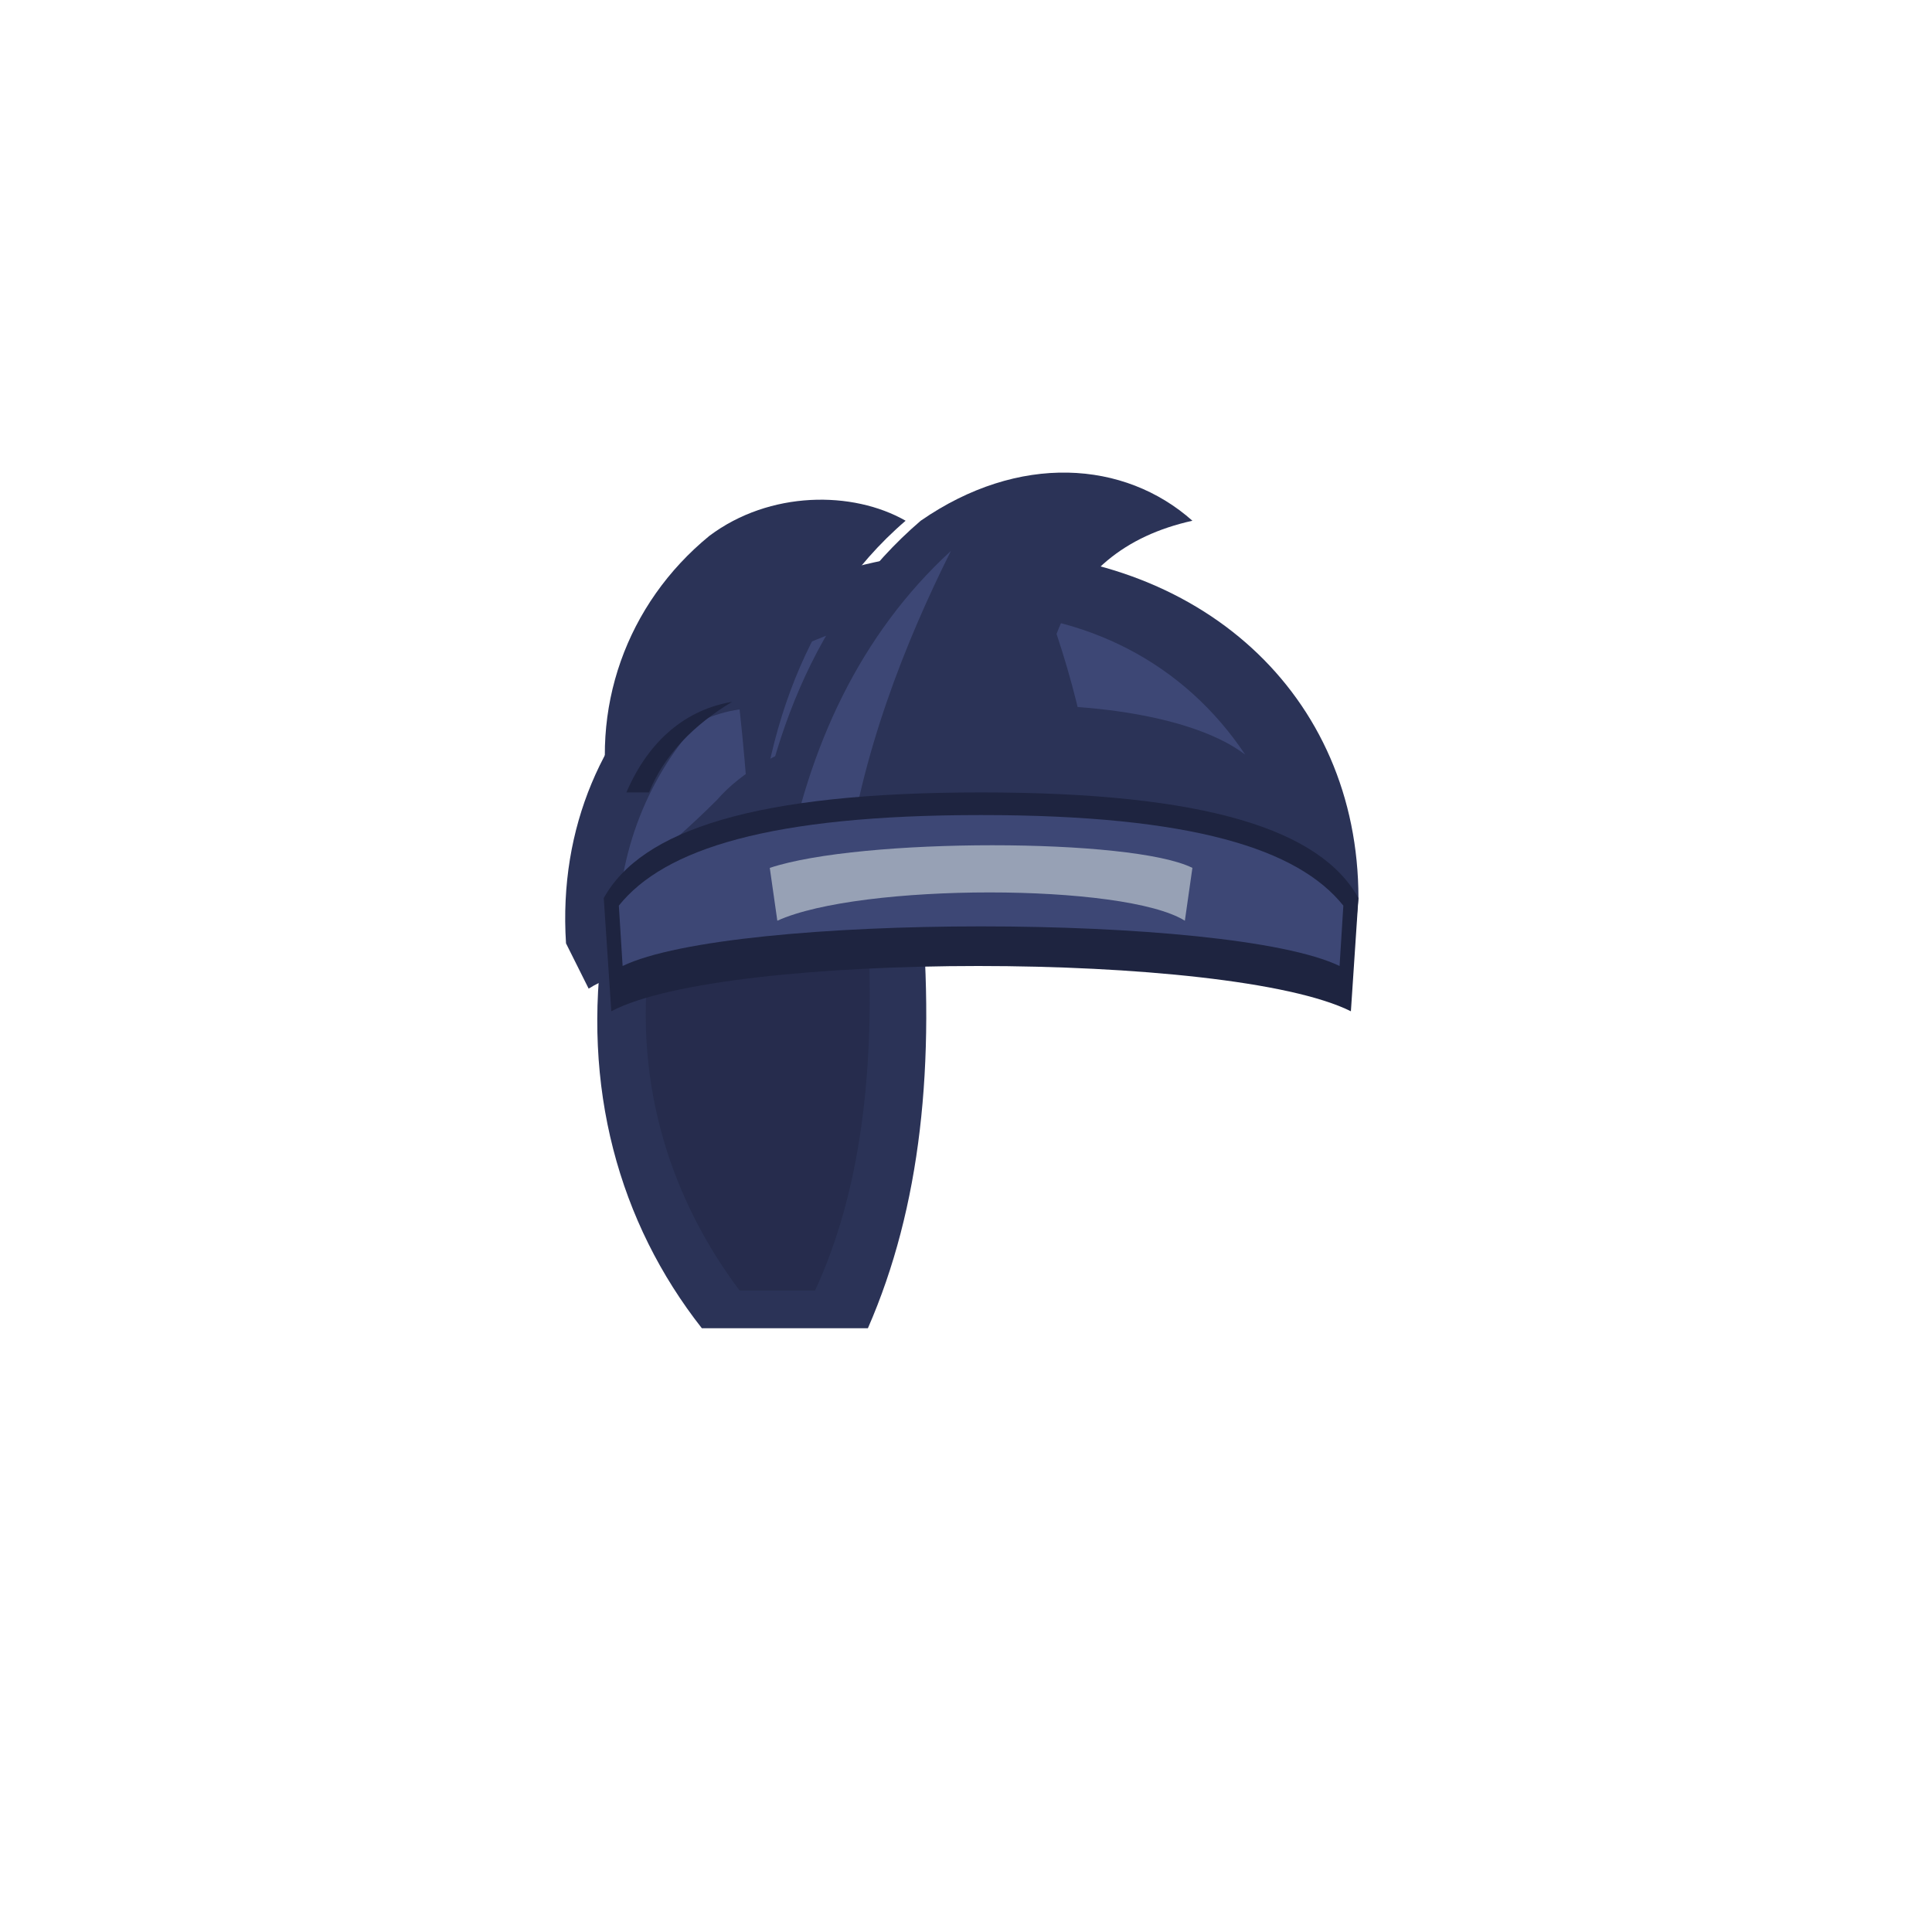
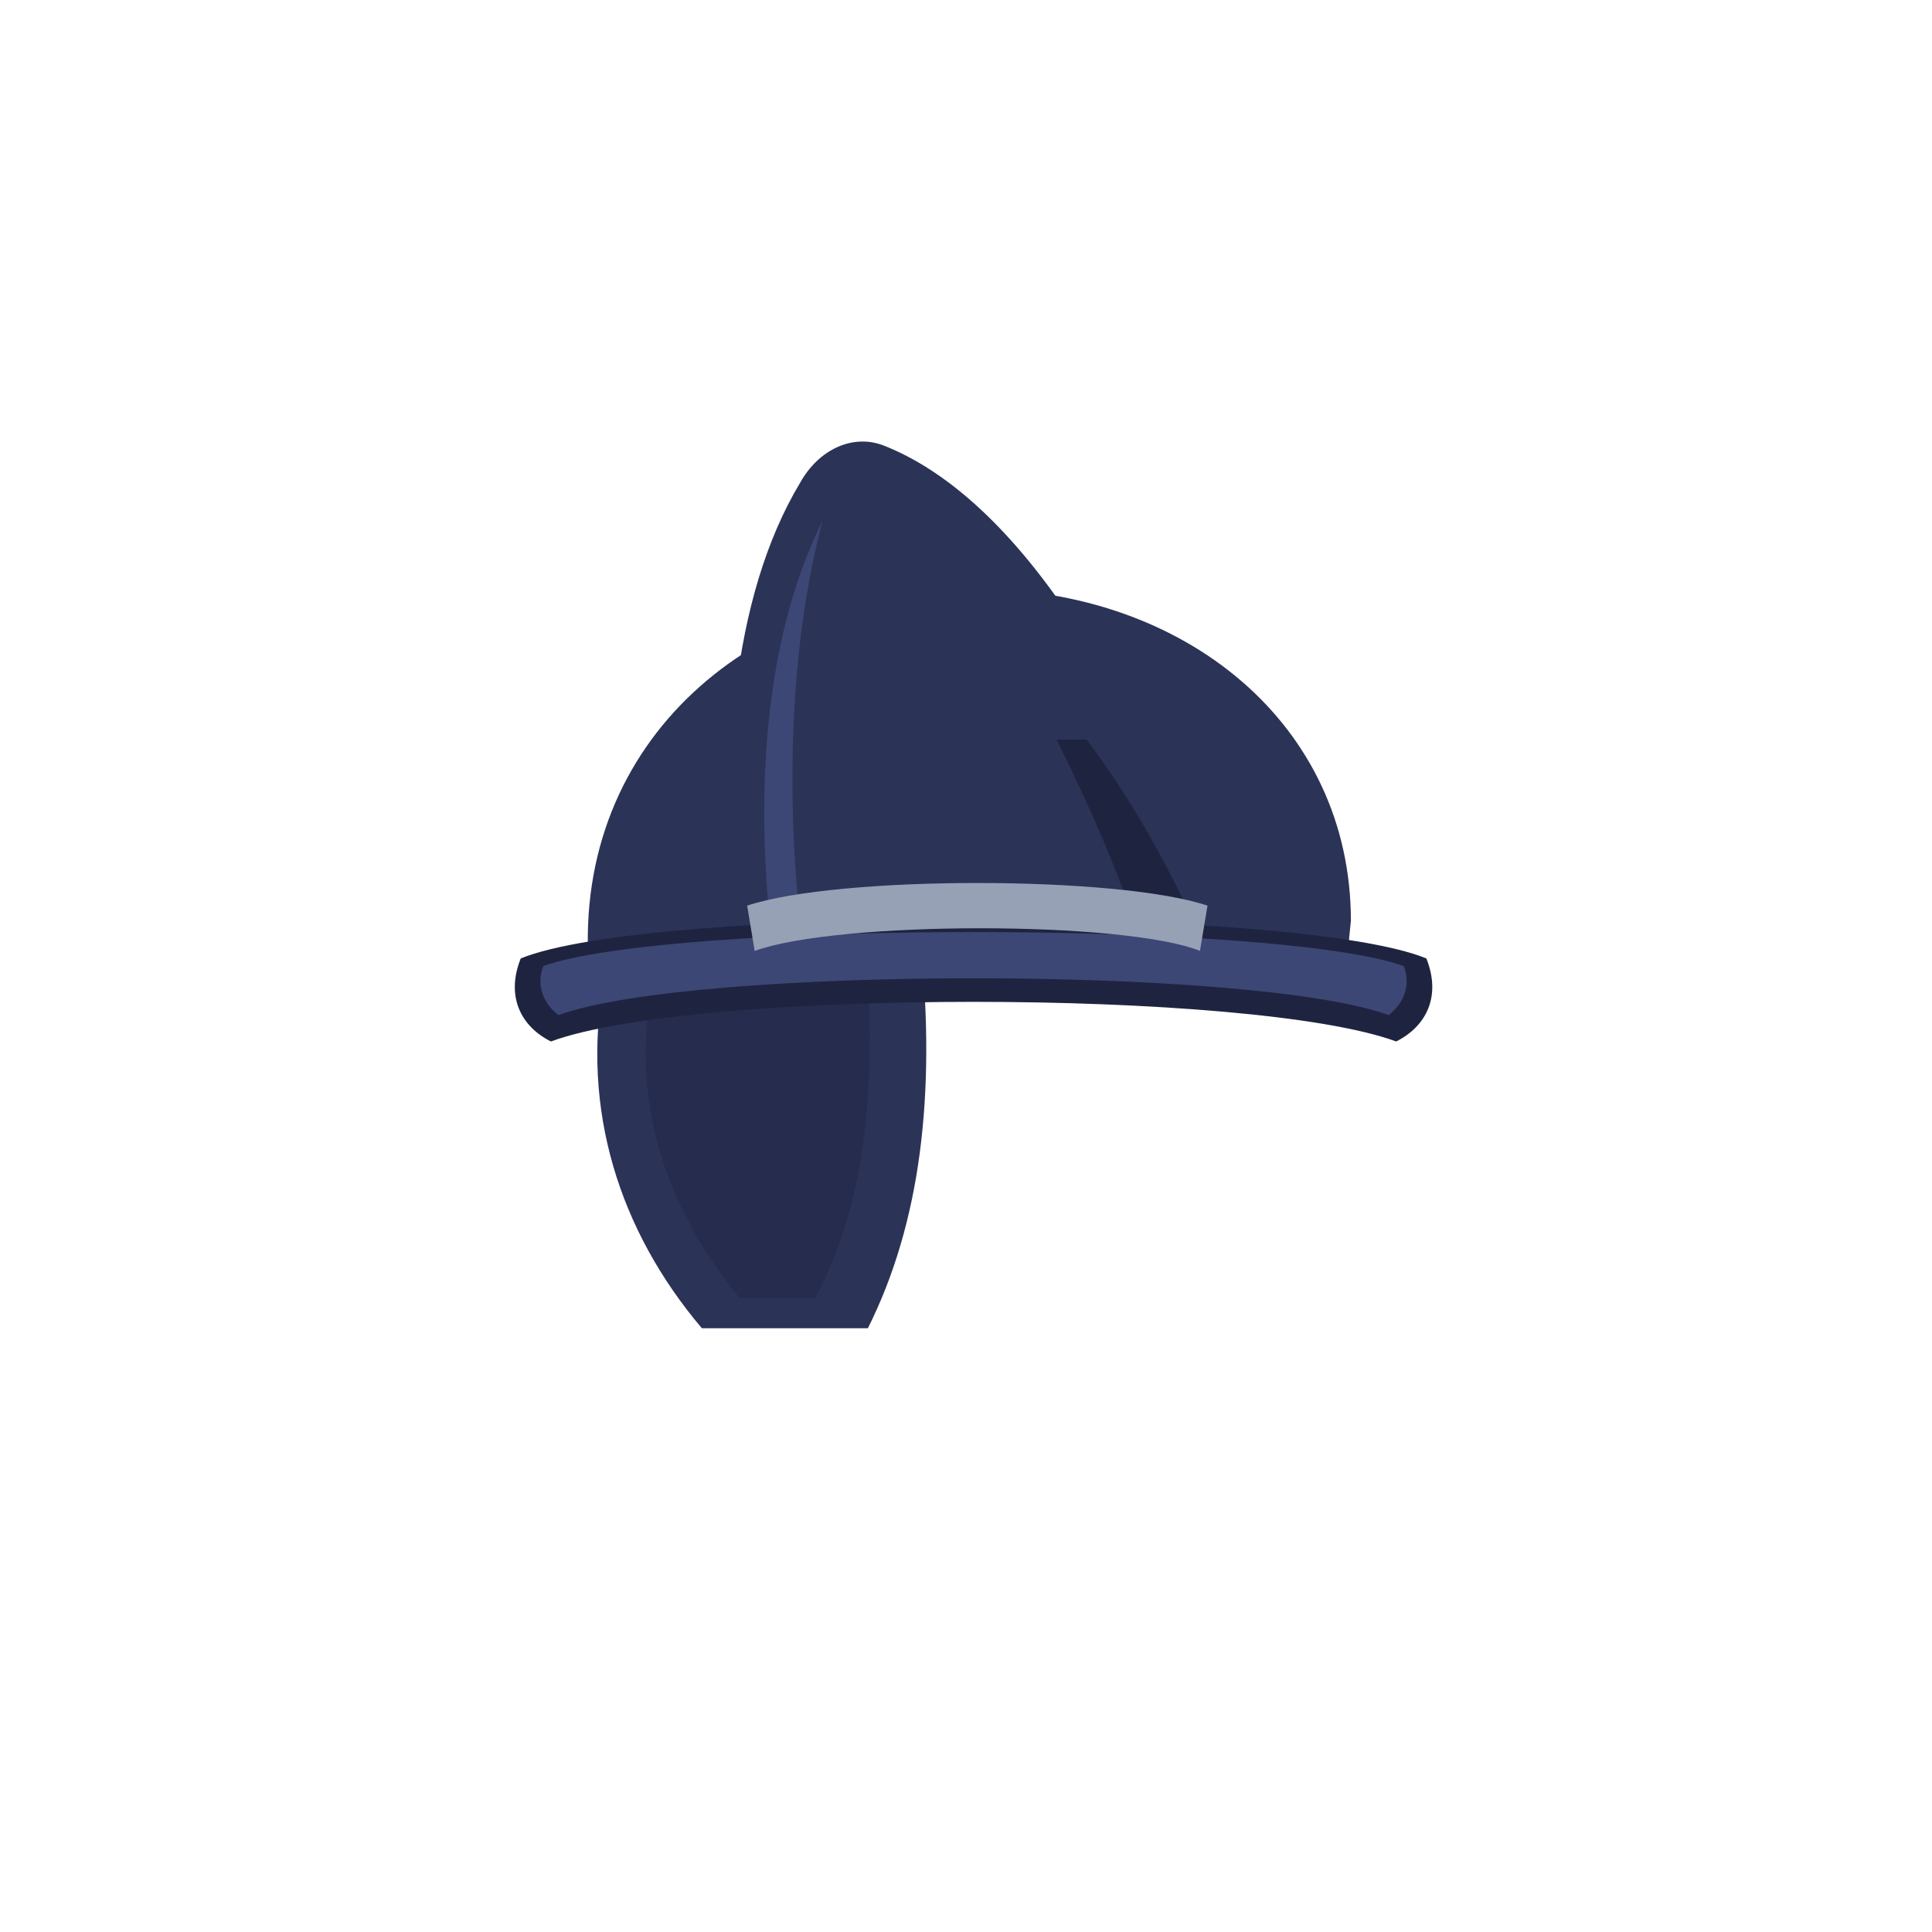
<svg xmlns="http://www.w3.org/2000/svg" viewBox="0 0 512 512" width="512" height="512">
-   <path d="M160 248 C176 240 210 236 244 238 C248 282 244 320 230 352 L186 352 C164 324 154 288 160 248 Z" fill="#2B3357" />
-   <path d="M172 254 C186 248 208 245 230 246 C232 284 228 316 216 342 L196 342 C178 318 168 288 172 254 Z" fill="#1E2440" opacity="0.45" />
-   <path d="M150 250 C146 188 198 146 260 146 C318 146 360 184 360 238 L358 260 C328 244 184 244 156 262 Z" fill="#2B3357" />
-   <path d="M164 240 C168 196 204 162 256 162 C288 162 314 176 330 200 C304 180 216 182 190 212 C176 226 166 232 164 240 Z" fill="#3D4775" />
-   <path d="M200 240 C200 200 212 162 240 138 C226 130 204 130 188 142 C166 160 156 188 162 216 C170 200 182 190 196 188 C198 206 199 224 200 240 Z" fill="#2B3357" />
-   <path d="M198 240 C202 198 216 162 244 138 C270 120 298 122 316 138 C298 142 286 152 280 168 C288 192 292 216 292 240 Z" fill="#2B3357" />
-   <path d="M208 232 C214 198 228 168 252 146 C240 170 228 200 224 232 Z" fill="#3D4775" />
-   <path d="M166 210 C172 196 182 188 194 186 C184 192 176 200 172 210 Z" fill="#1E2440" />
-   <path d="M160 238 C170 220 200 210 260 210 C320 210 350 220 360 238 L358 268 C326 252 192 252 162 268 Z" fill="#1E2440" />
-   <path d="M164 240 C176 225 204 216 260 216 C316 216 344 225 356 240 L355 256 C326 242 194 242 165 256 Z" fill="#3D4775" />
-   <path d="M204 230 C228 222 300 222 316 230 L314 244 C298 234 228 234 206 244 Z" fill="#97A1B5" />
+   <path d="M160 260 C176 252 210 248 244 250 C248 290 244 324 230 352 L186 352 C164 326 154 294 160 260 Z" fill="#2B3357" />
+   <path d="M172 266 C186 260 208 257 230 258 C232 294 228 322 216 344 L196 344 C178 322 168 296 172 266 Z" fill="#1E2440" opacity="0.45" />
+   <path d="M156 256 C152 196 200 156 258 156 C314 156 358 192 358 244 L356 264 C326 250 186 250 160 266 Z" fill="#2B3357" />
+   <path d="M196 250 C190 204 194 158 212 128 C217 119 226 115 234 118 C270 132 302 184 324 250 Z" fill="#2B3357" />
+   <path d="M204 244 C200 204 204 166 218 138 C210 168 208 206 212 244 Z" fill="#3D4775" />
+   <path d="M288 196 C300 212 310 230 318 248 L302 248 C296 230 288 212 280 196 Z" fill="#1E2440" />
+   <path d="M138 254 C172 240 344 240 378 254 C382 264 378 272 370 276 C332 262 184 262 146 276 C138 272 134 264 138 254 Z" fill="#1E2440" />
+   <path d="M144 256 C178 244 338 244 372 256 C374 261 372 266 368 269 C332 256 184 256 148 269 C144 266 142 261 144 256 Z" fill="#3D4775" />
+   <path d="M198 240 C222 232 296 232 320 240 L318 252 C298 244 222 244 200 252 Z" fill="#97A1B5" />
</svg>
